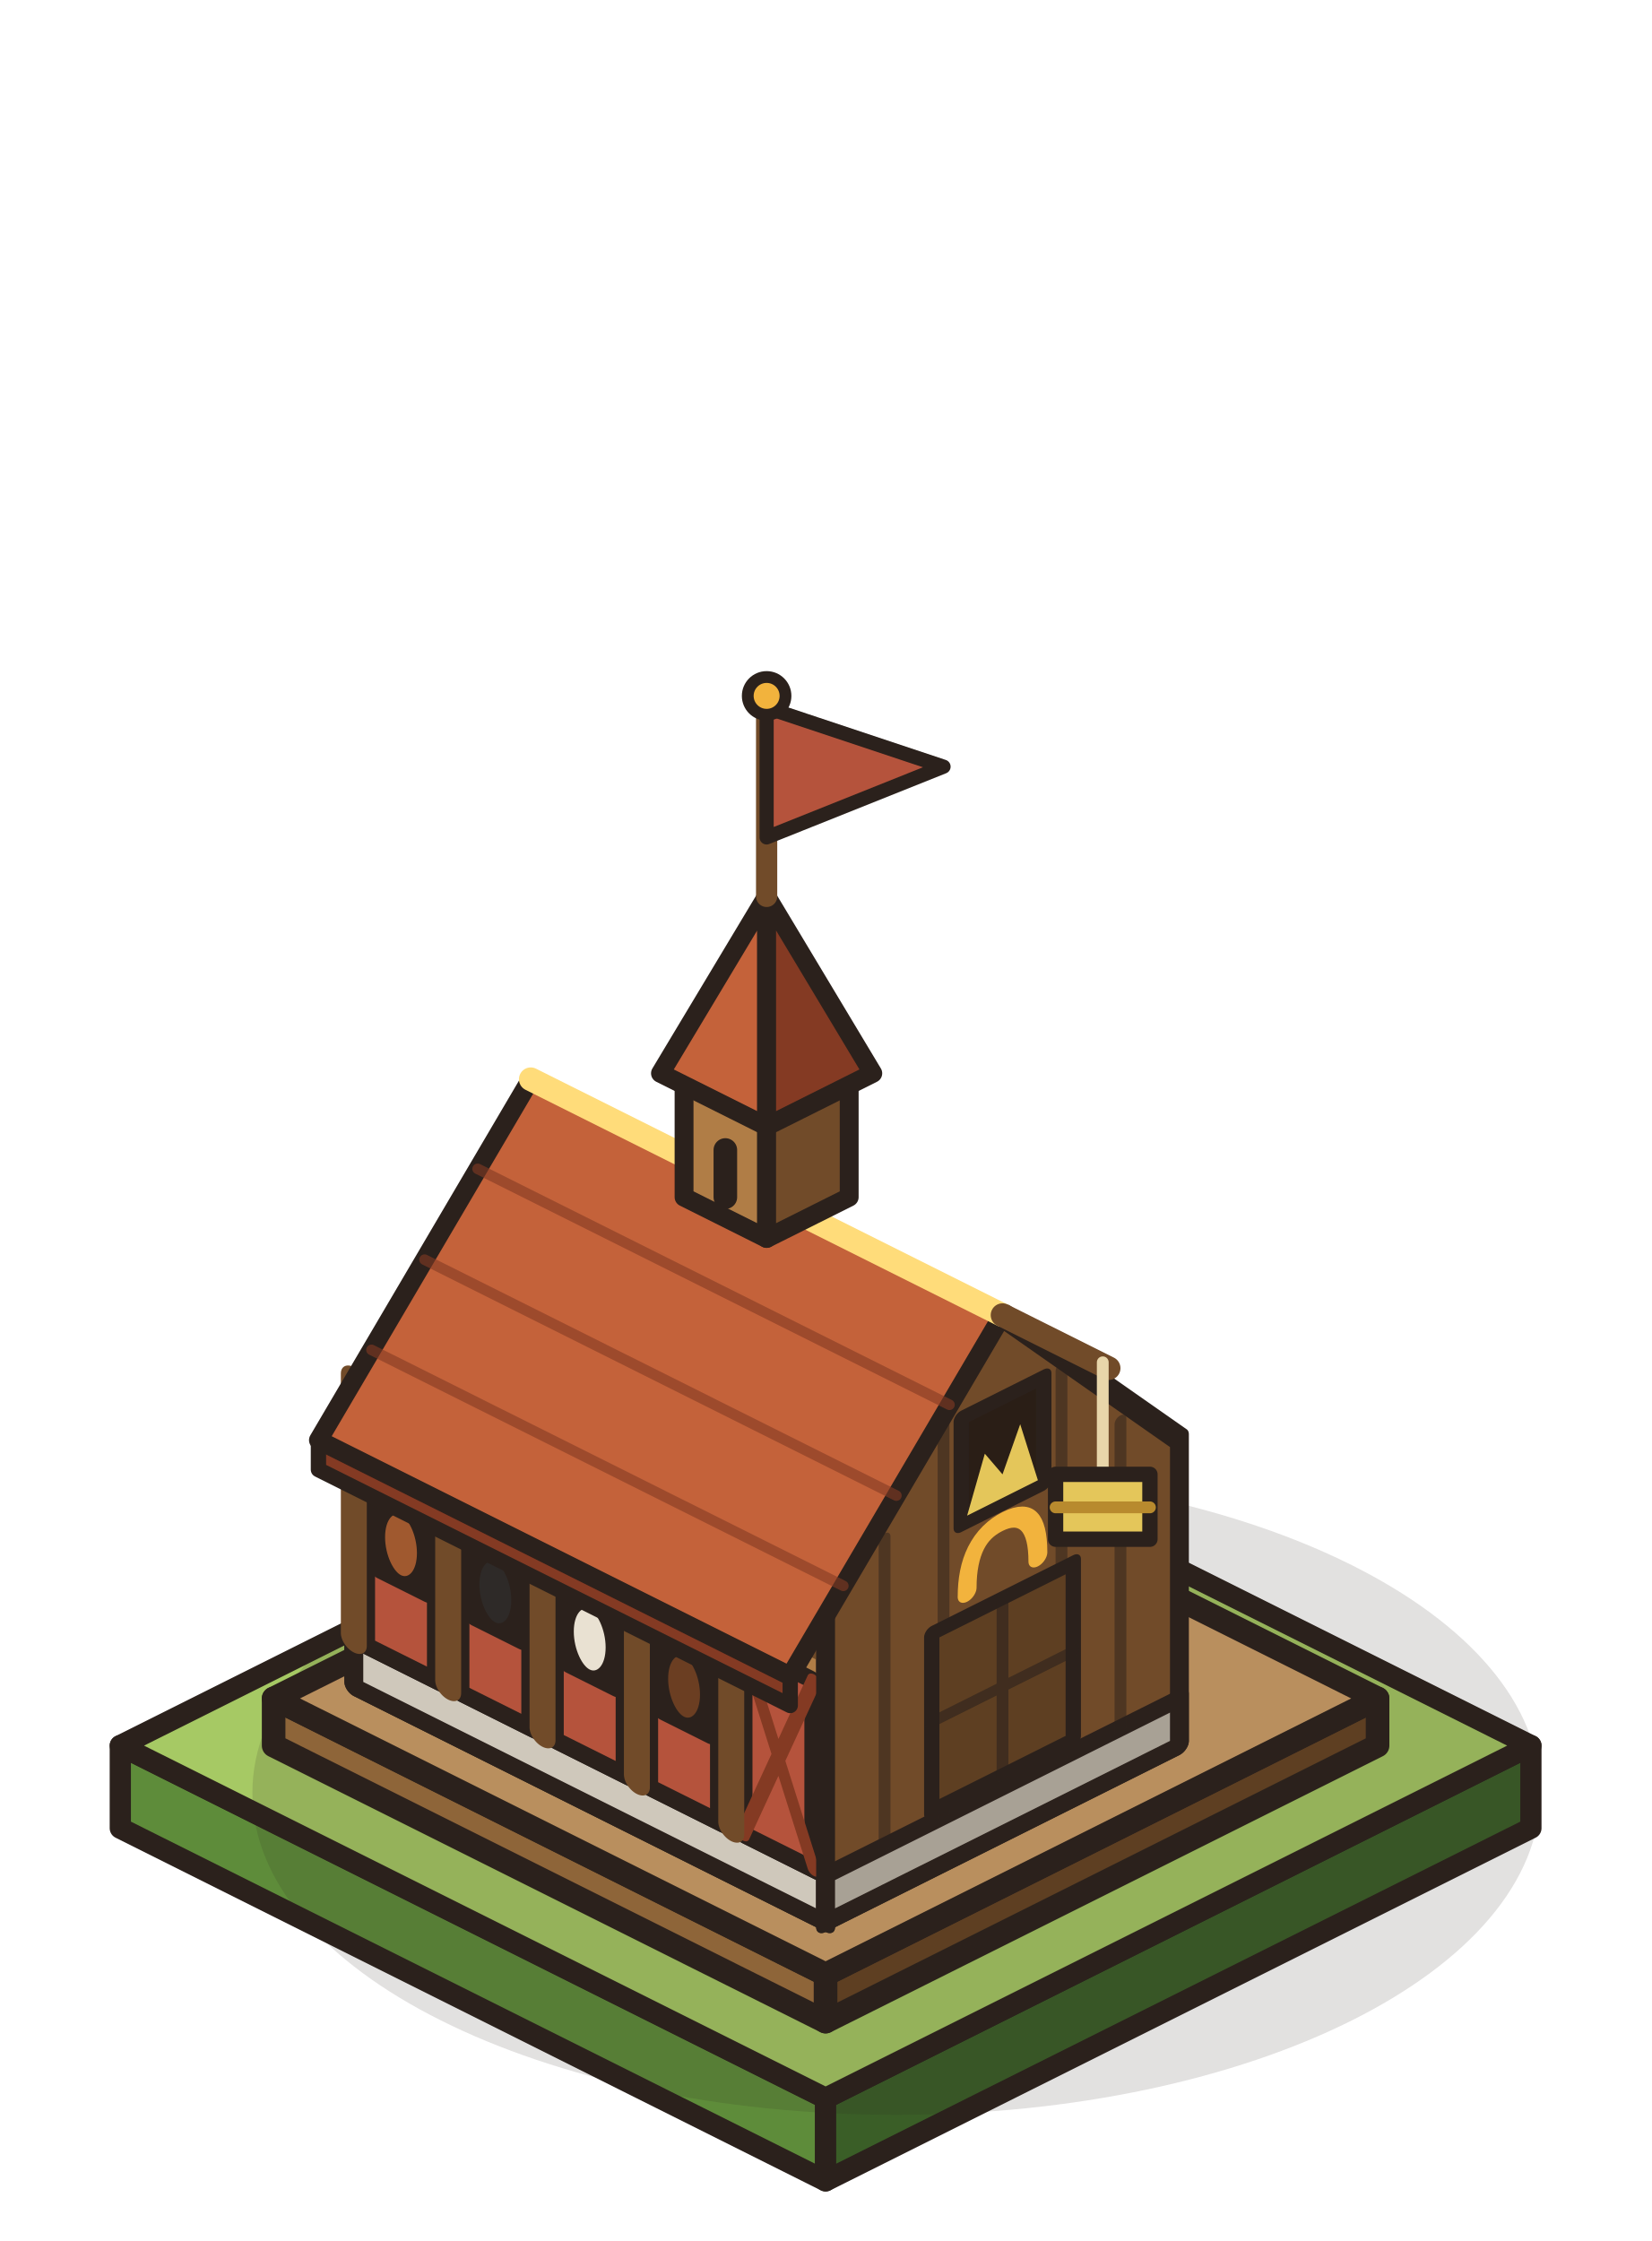
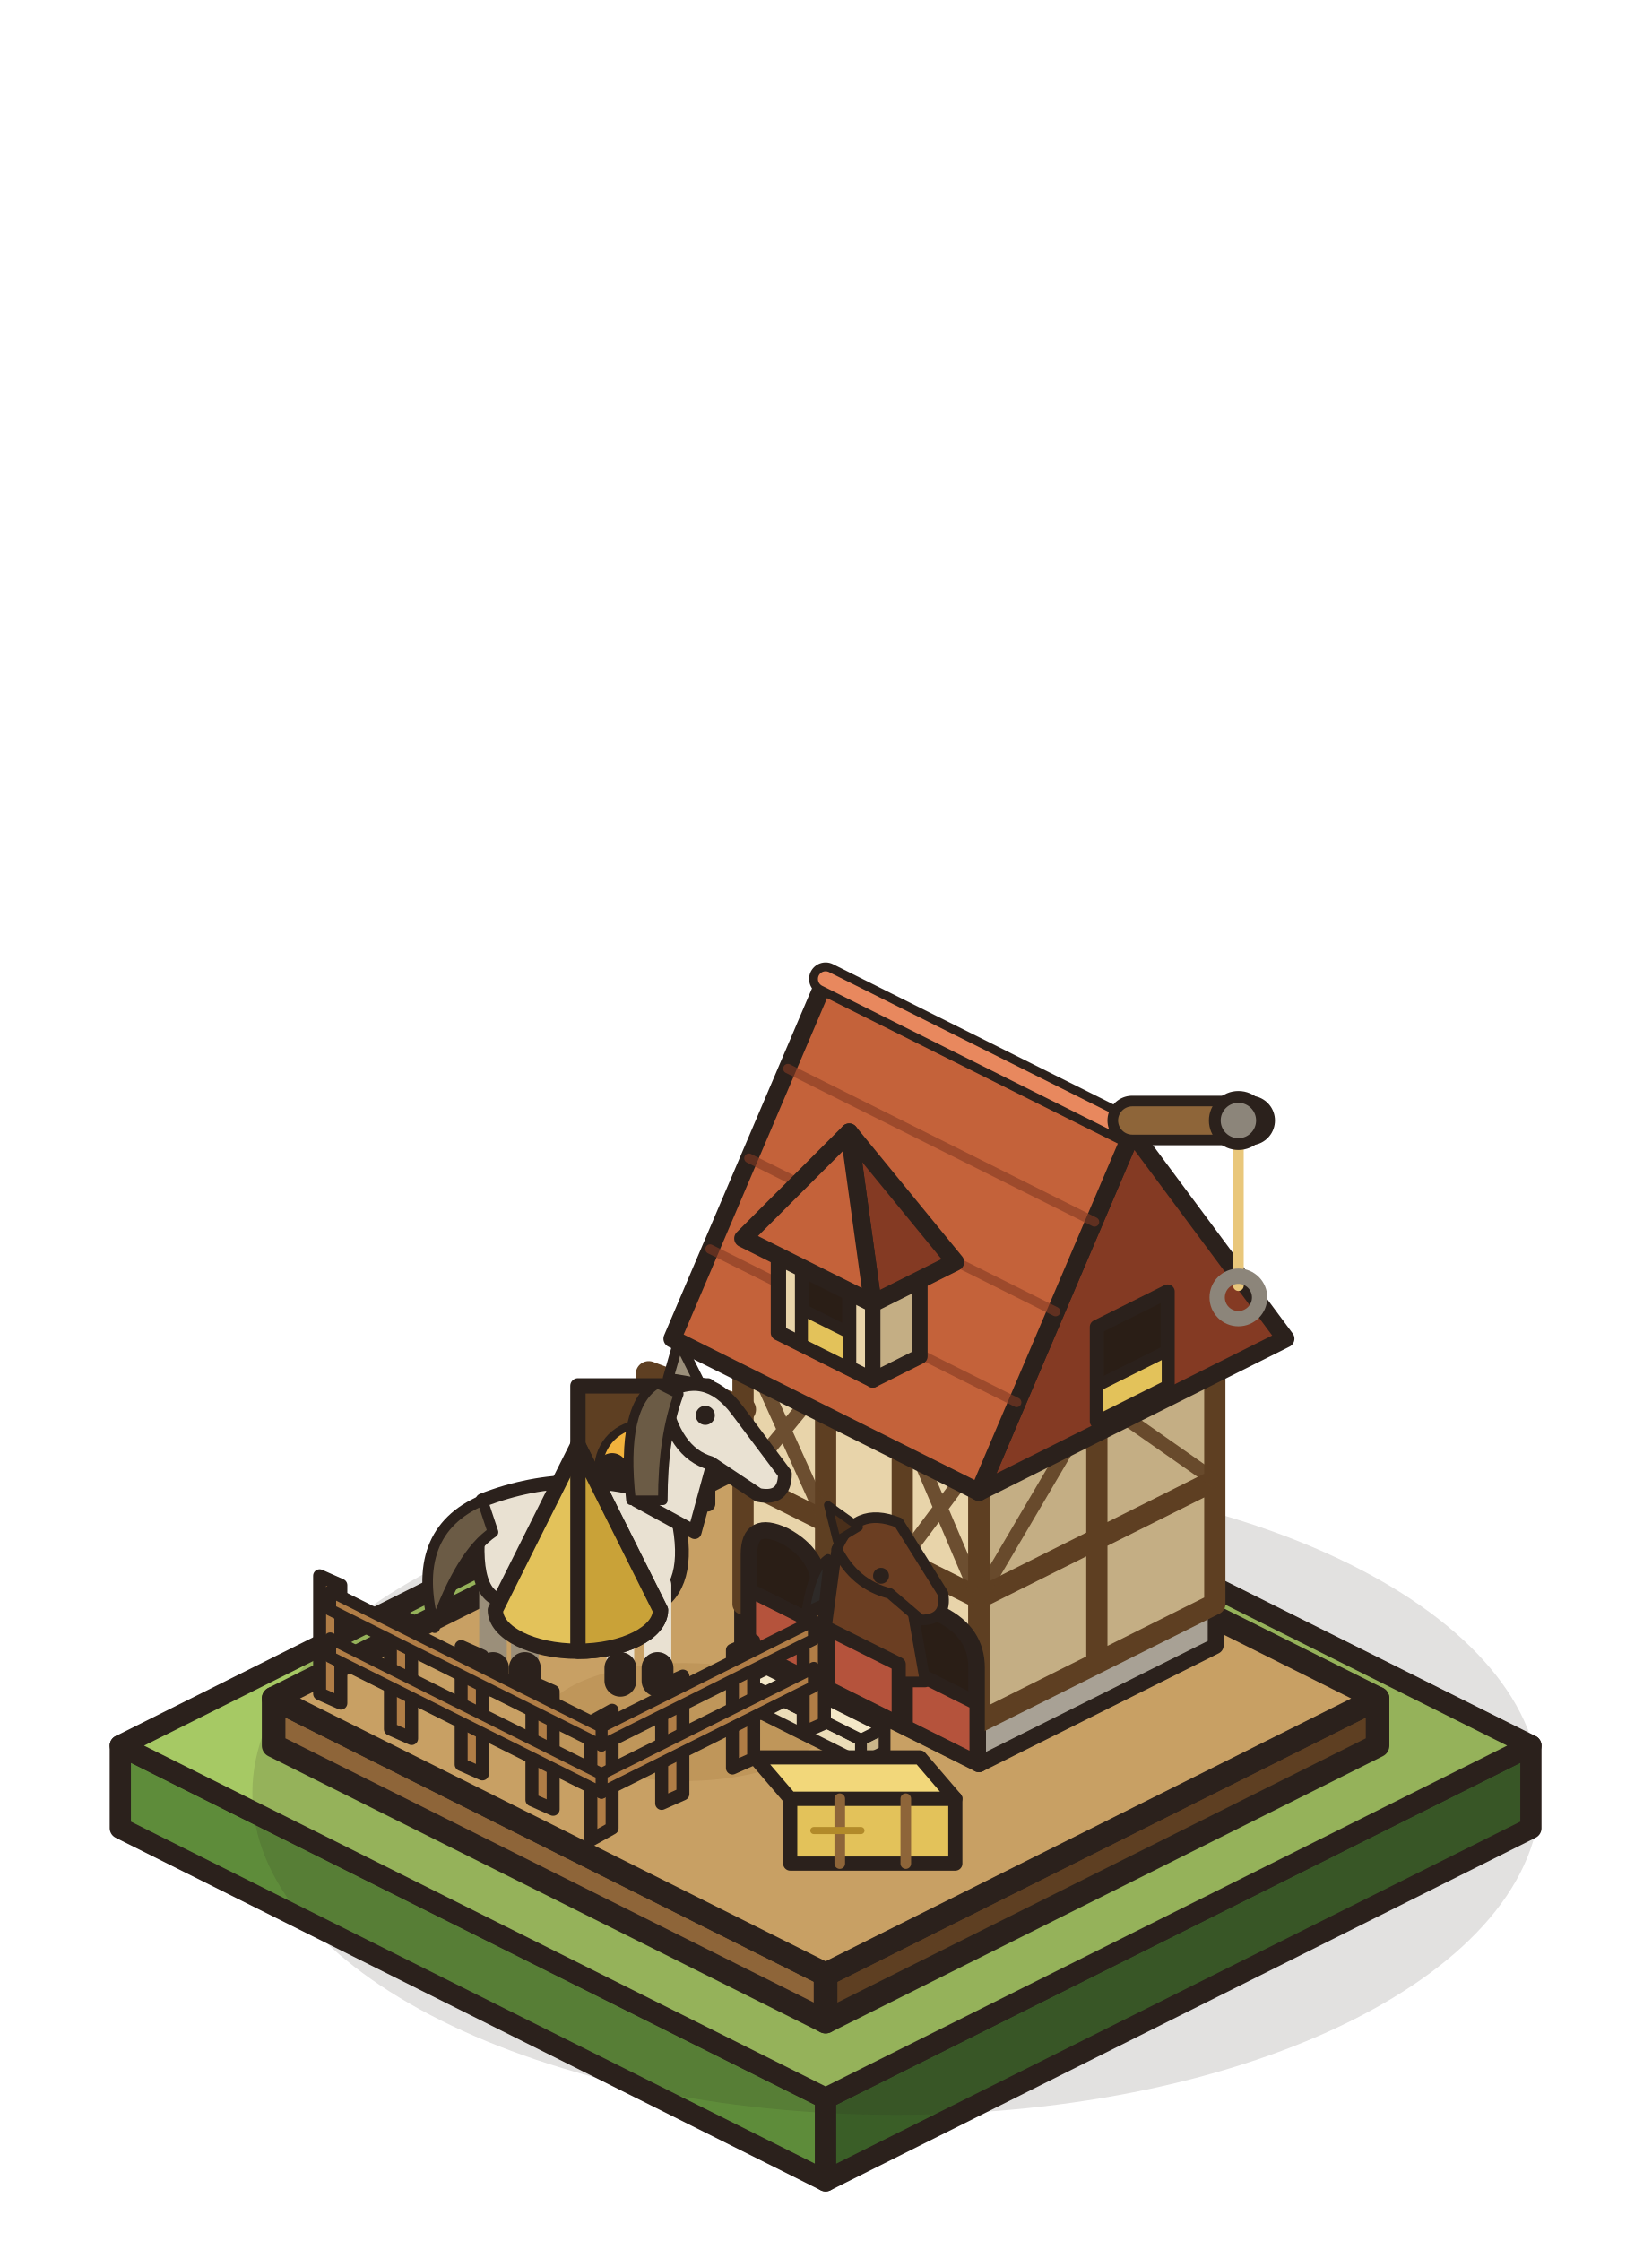
<svg xmlns="http://www.w3.org/2000/svg" viewBox="-70 -122 140 190" width="280" height="380">
  <path d="M-59.8 26L0 55.9L0 62.9L-59.8 33Z" fill="#5E8C3A" stroke="#2B211C" stroke-width="1.8" stroke-linejoin="round" />
  <path d="M59.8 26L0 55.9L0 62.9L59.8 33Z" fill="#3A5E27" stroke="#2B211C" stroke-width="1.8" stroke-linejoin="round" />
  <path d="M0 -3.9L59.8 26L0 55.9L-59.8 26Z" fill="#A6C964" stroke="#2B211C" stroke-width="1.8" stroke-linejoin="round" />
  <ellipse cx="6" cy="30" rx="54.6" ry="27.3" fill="#2B211C" opacity="0.14" />
-   <g stroke="#2B211C" stroke-width="1.6" stroke-linejoin="round" stroke-linecap="round">
+   <g stroke="#2B211C" stroke-width="1.5" stroke-linejoin="round" stroke-linecap="round">
    <path d="M-46.8 22L0 45.4L0 49.4L-46.8 26Z" fill="#8E6539" stroke-width="2" />
-     <path d="M46.8 22L0 45.4L0 49.4L46.8 26Z" fill="#5E3F22" stroke-width="2" />
-     <path d="M0 -1.400L46.800 22L0 45.400L-46.800 22Z" fill="#B98F5E" stroke-width="2" />
-     <g transform="matrix(1 .5 0 -1 0 41)">
-       <rect x="-40" y="0" width="40" height="26" fill="#B07D46" />
-       <rect x="-40" y="0" width="40" height="4" fill="#CFC8BB" />
-       <path d="M-40 4H0" fill="none" stroke="#8C857A" stroke-width="1" />
-       <path d="M-40 23H0" fill="none" stroke="#714B29" stroke-width="2.200" />
-       <rect x="-39" y="4" width="6" height="16" fill="#B5533C" />
-       <rect x="-38" y="11" width="4" height="7" fill="#2A1E16" />
-       <ellipse cx="-36" cy="14" rx="1.800" ry="3" fill="#A0592F" stroke-width=".9" />
-       <path d="M-37.500 16.300L-37.700 18.600L-36.500 17.200ZM-34.500 16.300L-34.300 18.600L-35.500 17.200Z" fill="#A0592F" stroke-width=".7" />
-       <rect x="-31" y="4" width="6" height="16" fill="#B5533C" />
-       <rect x="-30" y="11" width="4" height="7" fill="#2A1E16" />
-       <ellipse cx="-28" cy="14" rx="1.800" ry="3" fill="#2E2A28" stroke-width=".9" />
-       <path d="M-29.500 16.300L-29.700 18.600L-28.500 17.200ZM-26.500 16.300L-26.300 18.600L-27.500 17.200Z" fill="#2E2A28" stroke-width=".7" />
-       <rect x="-23" y="4" width="6" height="16" fill="#B5533C" />
-       <rect x="-22" y="11" width="4" height="7" fill="#2A1E16" />
-       <ellipse cx="-20" cy="14" rx="1.800" ry="3" fill="#E9E1D2" stroke-width=".9" />
-       <path d="M-21.500 16.300L-21.700 18.600L-20.500 17.200ZM-18.500 16.300L-18.300 18.600L-19.500 17.200Z" fill="#E9E1D2" stroke-width=".7" />
-       <rect x="-15" y="4" width="6" height="16" fill="#B5533C" />
-       <rect x="-14" y="11" width="4" height="7" fill="#2A1E16" />
-       <ellipse cx="-12" cy="14" rx="1.800" ry="3" fill="#6B3E22" stroke-width=".9" />
-       <path d="M-13.500 16.300L-13.700 18.600L-12.500 17.200ZM-10.500 16.300L-10.300 18.600L-11.500 17.200Z" fill="#6B3E22" stroke-width=".7" />
-       <rect x="-7" y="4" width="6" height="16" fill="#B5533C" />
-       <path d="M-7 4L-1 20M-7 20L-1 4" fill="none" stroke="#843A23" stroke-width="1.100" />
-       <path d="M-40 4V26M-32 4V26M-24 4V26M-16 4V26M-8 4V26" fill="none" stroke="#714B29" stroke-width="2.200" />
-       <circle cx="-20" cy="24.500" r="1.200" fill="#F2B33D" stroke="none" />
+     <path d="M0 45.4L46.8 22L46.8 26L0 49.4Z" fill="#5E3F22" stroke-width="2" />
+     <path d="M0 -1.4L46.8 22L0 45.4L-46.8 22Z" fill="#C8A064" stroke-width="2" />
+     <ellipse cx="-12" cy="24" rx="12" ry="5" fill="#B58B50" stroke="none" stroke-width="0" opacity="0.5" />
+     <path d="M-7 17.5L13 27.5L13 0.5L-7 -9.5Z" fill="#E8D4AA" />
+     <path d="M33 17.5L13 27.5L13 0.5L33 -9.5Z" fill="#C4AE84" />
+     <path d="M-7 17.5L13 27.5L13 24L-7 14Z" fill="#CFC8BB" stroke-width="1.2" />
+     <path d="M33 17.5L13 27.5L13 24L33 14Z" fill="#A8A195" stroke-width="1.2" />
+     <path d="M-7 3.5L13 13.5M-7 -8.5L13 1.5M-7 14L-7 -8.5M0 17.5L0 -5M6.5 20.8L6.5 -1.8M13 24L13 1.5" fill="none" stroke="#5E3F22" stroke-width="1.8" />
+     <path d="M-7 3.5L0 -5M6.5 10.2L13 1.5M-7 -8.5L0 7M6.5 -1.8L13 13.5" fill="none" stroke="#5E3F22" stroke-width="1.2" opacity="0.9" />
+     <path d="M33 14L13 24M33 -8.5L13 1.5M33 3.5L13 13.5M33 14L33 -8.5M23 19L23 -3.5M13 24L13 1.5" fill="none" stroke="#5E3F22" stroke-width="1.8" />
+     <path d="M33 3.5L23 -3.5M13 13.5L23 -3.5" fill="none" stroke="#5E3F22" stroke-width="1.2" opacity="0.9" />
+     <path d="M-6.5 17.8L-6.5 9.8Q-6.5 6.8 -3.5 8.2Q-0.5 9.8 -0.5 12.8L-0.5 20.8Z" fill="#2A1E16" stroke-width="1.4" />
+     <path d="M-6.5 17.8L-6.5 12.8L-0.5 15.8L-0.5 20.8Z" fill="#B5533C" stroke-width="1.2" />
+     <path d="M0.2 21.1L0.2 13.1Q0.2 10.1 3.2 11.6Q6.2 13.1 6.2 16.1L6.2 24.1Z" fill="#2A1E16" stroke-width="1.4" />
+     <path d="M0.2 21.1L0.2 16.1L6.2 19.1L6.2 24.1Z" fill="#B5533C" stroke-width="1.2" />
+     <path d="M6.8 24.4L6.8 16.4Q6.8 13.4 9.8 14.9Q12.8 16.4 12.8 19.4L12.8 27.4Z" fill="#2A1E16" stroke-width="1.4" />
+     <path d="M6.8 24.4L6.8 19.4L12.8 22.4L12.8 27.4Z" fill="#B5533C" stroke-width="1.2" />
+     <g transform="translate(3.2 14.6) scale(0.75)">
+       <path d="M-5 8L-3 -7L4 -9L7 8Z" fill="#6B3E22" stroke-width="1.2" />
+       <path d="M-3 -7Q-1 -12 4 -10L9 -2Q9.500 1 6.500 1L3 -2Q-1 -3 -3 -7Z" fill="#6B3E22" stroke-width="1.2" />
+       <path d="M-3 -8L-4 -12L-.5 -9.500Z" fill="#4A2F1A" stroke-width="0.9" />
+       <path d="M-5.500 8L-4 -6Q-7 -4 -7 8Z" fill="#2E2A28" stroke-width="0.9" />
+       <circle cx="2" cy="-4" r="0.9" fill="#2B211C" stroke-width="0" />
    </g>
-     <g transform="matrix(1 -.5 0 -1 0 41)">
-       <path d="M0 0H30V26L15 44L0 26Z" fill="#714B29" />
-       <rect x="0" y="0" width="30" height="4" fill="#A8A195" />
-       <path d="M5 4V30M10 4V37M20 4V37M25 4V30" fill="none" stroke="#2B211C" stroke-width="1" opacity=".5" />
-       <rect x="11.500" y="28" width="7" height="9" fill="#2A1E16" stroke-width="1.300" />
-       <path d="M12 28.500L13.500 33L15 30.500L16.500 34L18 28.500Z" fill="#E4C65A" stroke="none" />
-       <rect x="9" y="5" width="12" height="15" fill="#5E3F22" stroke-width="1.300" />
-       <path d="M15 5V20M9 12.500H21" fill="none" stroke="#2B211C" stroke-width="1" opacity=".6" />
-       <path d="M12 22Q12 26.500 15 26.500Q18 26.500 18 22" fill="none" stroke="#F2B33D" stroke-width="1.600" />
+     <path d="M0.2 21.1L0.2 16.1L6.2 19.1L6.2 24.1Z" fill="#B5533C" stroke-width="1.2" />
+     <path d="M39 -8.5L13 4.5L26 -26Z" fill="#843A23" />
+     <path d="M-13 -8.5L13 4.5L26 -26L0 -39Z" fill="#C4623A" />
+     <path d="M0 -39L26 -26" fill="none" stroke="#2B211C" stroke-width="2.8" />
+     <path d="M0 -39L26 -26" fill="none" stroke="#E8885E" stroke-width="1.3" />
+     <path d="M-9.8 -16.1L16.2 -3.1" fill="none" stroke="#843A23" stroke-width="0.8" opacity="0.6" />
+     <path d="M-6.5 -23.8L19.5 -10.8" fill="none" stroke="#843A23" stroke-width="0.8" opacity="0.6" />
+     <path d="M-3.2 -31.4L22.8 -18.4" fill="none" stroke="#843A23" stroke-width="0.8" opacity="0.6" />
+     <path d="M-4 -9L4 -5L4 -14L-4 -18Z" fill="#E8D4AA" stroke-width="1.3" />
+     <path d="M8 -7L4 -5L4 -14L8 -16Z" fill="#C4AE84" stroke-width="1.3" />
+     <path d="M-2 -8L-2 -14.5L2 -12.5L2 -6Z" fill="#2A1E16" stroke-width="1.2" />
+     <path d="M-2 -8L-2 -11L2 -9L2 -6Z" fill="#E3C25A" stroke-width="1" />
+     <path d="M4 -11.5L11 -15L2 -26Z" fill="#843A23" />
+     <path d="M-7 -17L4 -11.5L2 -26Z" fill="#C4623A" />
+     <path d="M29 -4.5L29 -12.5L23 -9.5L23 -1.5Z" fill="#2A1E16" stroke-width="1.2" />
+     <path d="M29 -4.5L29 -7.5L23 -4.5L23 -1.5Z" fill="#E3C25A" stroke-width="1" />
+     <path d="M26 -27H36" fill="none" stroke="#2B211C" stroke-width="4.2" />
+     <path d="M26 -27H36" fill="none" stroke="#8E6539" stroke-width="2.4" />
+     <path d="M35 -27L35 -13" fill="none" stroke="#E9C77B" stroke-width="0.9" />
+     <circle cx="35" cy="-12" r="1.8" fill="none" stroke="#8C857A" stroke-width="1.3" />
+     <circle cx="35" cy="-27" r="2" fill="#8C857A" stroke-width="1" />
+     <path d="M-7 -2.5L-15 -5.5" fill="none" stroke="#5E3F22" stroke-width="2.2" />
+     <path d="M-21 -4.5L-10 -4.5L-10 5.5L-21 5.5Z" fill="#5E3F22" stroke-width="1.3" />
+     <path d="M-18.1 2.5A2.6 2.6 0 1 1 -12.9 2.5" fill="none" stroke="#2B211C" stroke-width="3" />
+     <path d="M-18.1 2.5A2.6 2.6 0 1 1 -12.9 2.5" fill="none" stroke="#F2B33D" stroke-width="1.6" />
+     <path d="M-18.1 2.5V4.5" fill="none" stroke="#2B211C" stroke-width="2.6" />
+     <path d="M-12.9 2.5V4.5" fill="none" stroke="#2B211C" stroke-width="2.6" />
+     <path d="M-7 22.5L3 27.5L3 25.5L-7 20.5Z" fill="#EBDDB8" stroke-width="1" />
+     <path d="M5 26.5L3 27.5L3 25.5L5 24.5Z" fill="#C9B58A" stroke-width="1" />
+     <path d="M-5 19.5L5 24.5L3 25.5L-7 20.5Z" fill="#F4E8C8" stroke-width="1" />
+     <g transform="translate(-21 20.5) scale(0.9 0.9)">
+       <path d="M-8 -9L-8 0" fill="none" stroke="#9B8F7A" stroke-width="2.6" />
+       <path d="M-5 -9L-5 0" fill="none" stroke="#9B8F7A" stroke-width="2.6" />
+       <path d="M-9 -17Q-10.5 -8 -7 -7.5L8 -7.5Q11 -10 9 -17Q0 -20.5 -9 -17Z" fill="#E9E1D2" stroke-width="1.3" />
+       <path d="M5.5 -17L8.5 -27L14 -25L11 -14Z" fill="#E9E1D2" stroke-width="1.3" />
+       <path d="M8 -27Q12 -29.500 15 -25.500L19.500 -19.500Q19.500 -17 17 -17.500L12.500 -20.500Q9 -21.500 8 -27Z" fill="#E9E1D2" stroke-width="1.3" />
+       <path d="M8.5 -28.500L9.500 -32L11.500 -28Z" fill="#9B8F7A" stroke-width="1" />
+       <circle cx="12" cy="-25" r="0.9" fill="#2B211C" stroke-width="0" />
+       <path d="M7.500 -28Q4 -26 5 -17L8 -17Q8 -23 9.500 -27Z" fill="#6B5B45" stroke-width="0.9" />
+       <path d="M-9 -17Q-16 -14 -13.500 -5Q-11 -12 -8 -14Z" fill="#6B5B45" stroke-width="1" />
+       <path d="M4 -9L4 0" fill="none" stroke="#E9E1D2" stroke-width="2.6" />
+       <path d="M4 -9L4 0" fill="none" stroke="#E9E1D2" stroke-width="1.2" />
+       <path d="M7.5 -9L7.5 0" fill="none" stroke="#E9E1D2" stroke-width="2.6" />
+       <path d="M7.5 -9L7.5 0" fill="none" stroke="#E9E1D2" stroke-width="1.2" />
+       <path d="M-8 -1.200L-8 0" fill="none" stroke="#2B211C" stroke-width="3" />
+       <path d="M-5 -1.200L-5 0" fill="none" stroke="#2B211C" stroke-width="3" />
+       <path d="M4 -1.200L4 0" fill="none" stroke="#2B211C" stroke-width="3" />
+       <path d="M7.5 -1.200L7.5 0" fill="none" stroke="#2B211C" stroke-width="3" />
    </g>
-     <path d="M-43 .1L-3 20.100V22.600L-43 2.600Z" fill="#843A23" stroke-width="1.300" />
-     <path d="M-43 .1L-3 20.100L15 -10.500L-25 -30.500Z" fill="#C4623A" />
-     <path d="M-38.500 -7.550L1.500 12.450M-34 -15.200L6 4.800M-29.500 -22.900L10.500 -2.900" fill="none" stroke="#843A23" stroke-width=".9" opacity=".6" />
-     <path d="M-25 -30.500L15 -10.500" fill="none" stroke="#FFDC7A" stroke-width="2" />
-     <path d="M15 -10.500L24 -6" fill="none" stroke="#714B29" stroke-width="2" />
-     <path d="M23.500 -6.500V3" fill="none" stroke="#E8D6AA" stroke-width="1" />
-     <path d="M19.500 3H27.500V8.500H19.500Z" fill="#E4C65A" stroke-width="1.300" />
-     <path d="M19.500 5.800H27.500" fill="none" stroke="#B88A2E" stroke-width="1" />
-     <path d="M-12 -20.500L-5 -17V-28L-12 -31.500Z" fill="#B07D46" />
-     <path d="M-5 -17L2 -20.500V-31.500L-5 -28Z" fill="#714B29" />
-     <path d="M-8.500 -24.500V-20.500" fill="none" stroke-width="2" />
-     <path d="M-14 -31L-5 -26.500V-46Z" fill="#C4623A" />
-     <path d="M-5 -26.500L4 -31L-5 -46Z" fill="#843A23" />
-     <path d="M-5 -46V-62" fill="none" stroke="#714B29" stroke-width="1.800" />
-     <path d="M-5 -62L10 -57L-5 -51Z" fill="#B5533C" stroke-width="1.200" />
-     <circle cx="-5" cy="-63" r="1.600" fill="#F2B33D" stroke-width="1" />
+     <path d="M-28 14.5A7 3.500 0 0 0 -14 14.5L-21 0.5Z" fill="#E3C25A" stroke-width="1.3" />
+     <path d="M-21 0.5L-14 14.5A7 3.500 0 0 1 -21 18Z" fill="#C9A238" stroke-width="1.3" />
+     <path d="M-0.1 24.1L-1.9 24.9L-1.9 14.9L-0.1 14.1Z" fill="#B07D46" stroke-width="1.1" />
+     <path d="M-6.1 27.1L-7.9 27.9L-7.9 17.9L-6.1 17.1Z" fill="#B07D46" stroke-width="1.1" />
+     <path d="M-12.1 30.1L-13.9 30.9L-13.9 20.9L-12.1 20.1Z" fill="#B07D46" stroke-width="1.1" />
+     <path d="M-18.1 33L-19.9 34L-19.9 24L-18.1 23Z" fill="#B07D46" stroke-width="1.1" />
+     <path d="M-1 21L-19 30L-19 28.4L-1 19.4Z" fill="#B07D46" stroke-width="1" />
+     <path d="M-1 17L-19 26L-19 24.4L-1 15.4Z" fill="#B07D46" stroke-width="1" />
+     <path d="M-42.9 21.6L-41.1 22.4L-41.1 12.4L-42.9 11.6Z" fill="#B07D46" stroke-width="1.1" />
+     <path d="M-36.9 24.6L-35.1 25.4L-35.1 15.4L-36.9 14.6Z" fill="#B07D46" stroke-width="1.1" />
+     <path d="M-30.9 27.6L-29.1 28.4L-29.1 18.4L-30.9 17.6Z" fill="#B07D46" stroke-width="1.1" />
+     <path d="M-24.9 30.6L-23.1 31.4L-23.1 21.4L-24.9 20.6Z" fill="#B07D46" stroke-width="1.1" />
+     <path d="M-42 18.5L-19 30L-19 28.4L-42 16.9Z" fill="#B07D46" stroke-width="1" />
+     <path d="M-42 14.5L-19 26L-19 24.4L-42 12.9Z" fill="#B07D46" stroke-width="1" />
+     <path d="M-3 36L11 36L11 30.5L-3 30.5Z" fill="#E3C25A" stroke-width="1.2" />
+     <path d="M-3 30.5L11 30.5L8 27L-6 27Z" fill="#F2D77A" stroke-width="1.2" />
+     <path d="M1.2 36L1.2 30.5" fill="none" stroke="#8E6539" stroke-width="0.9" />
+     <path d="M6.8 36L6.8 30.5" fill="none" stroke="#8E6539" stroke-width="0.9" />
+     <path d="M-1 33.2L3 33.2" fill="none" stroke="#B28A2A" stroke-width="0.6" />
  </g>
</svg>
